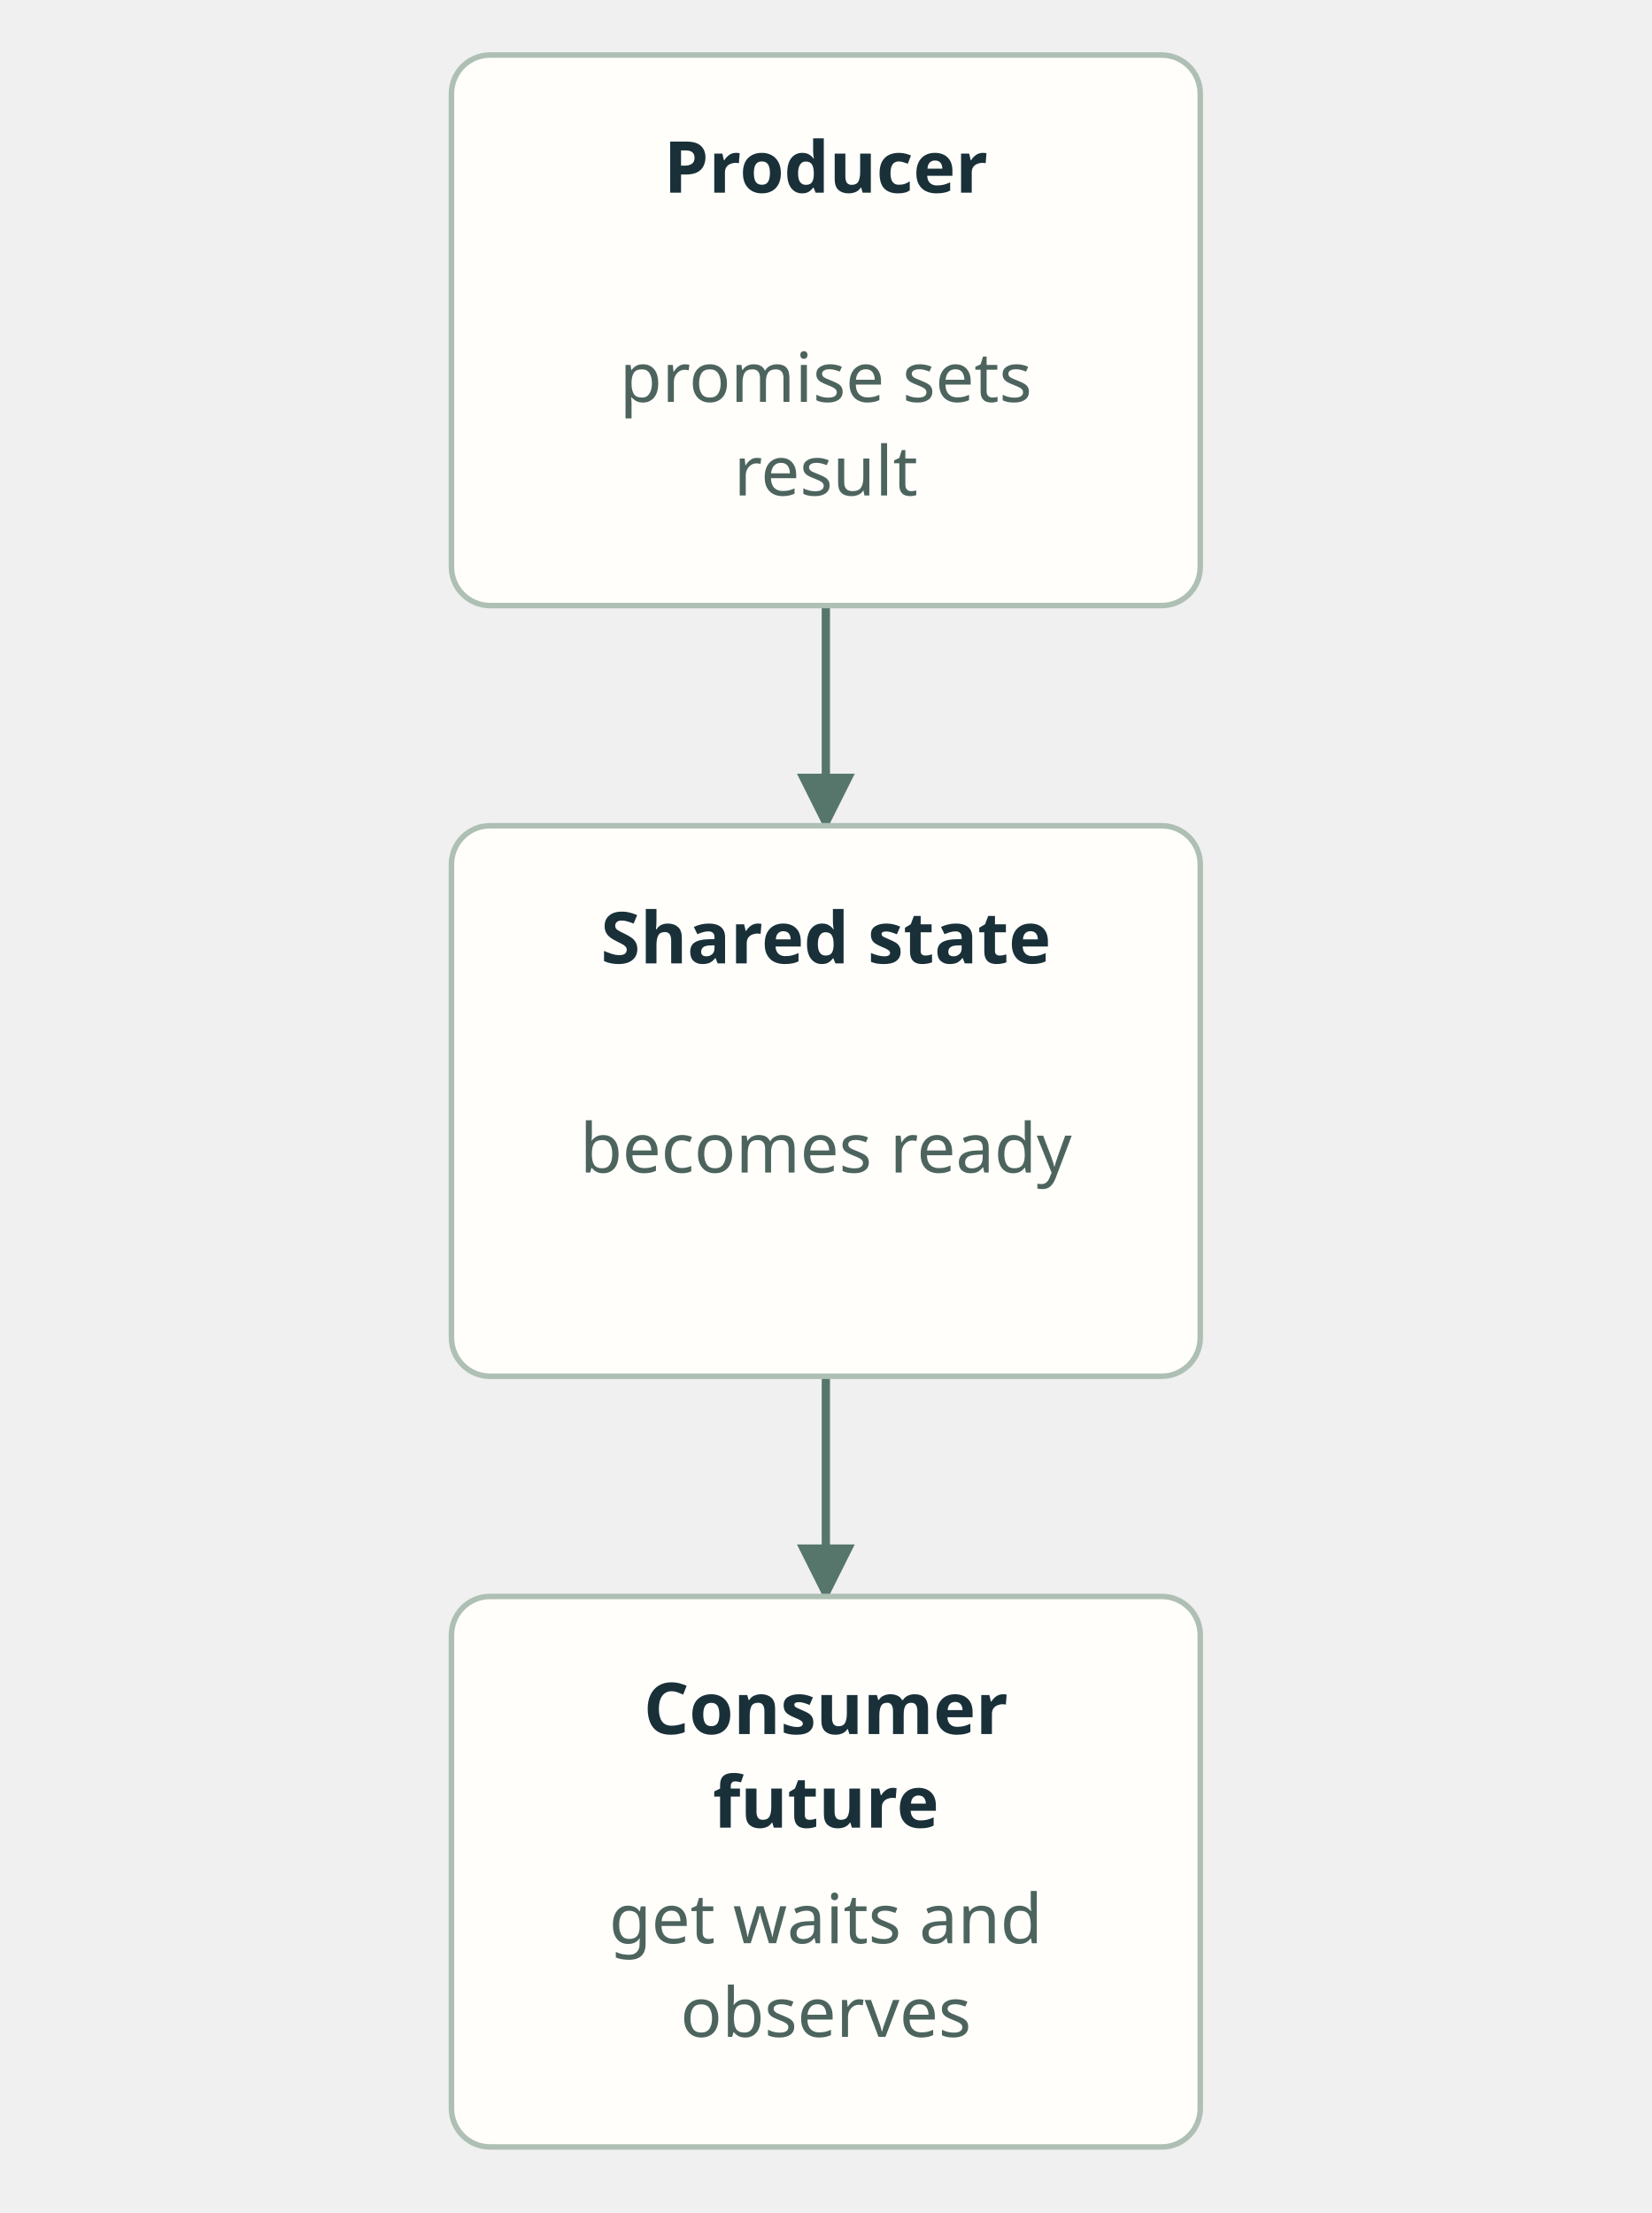
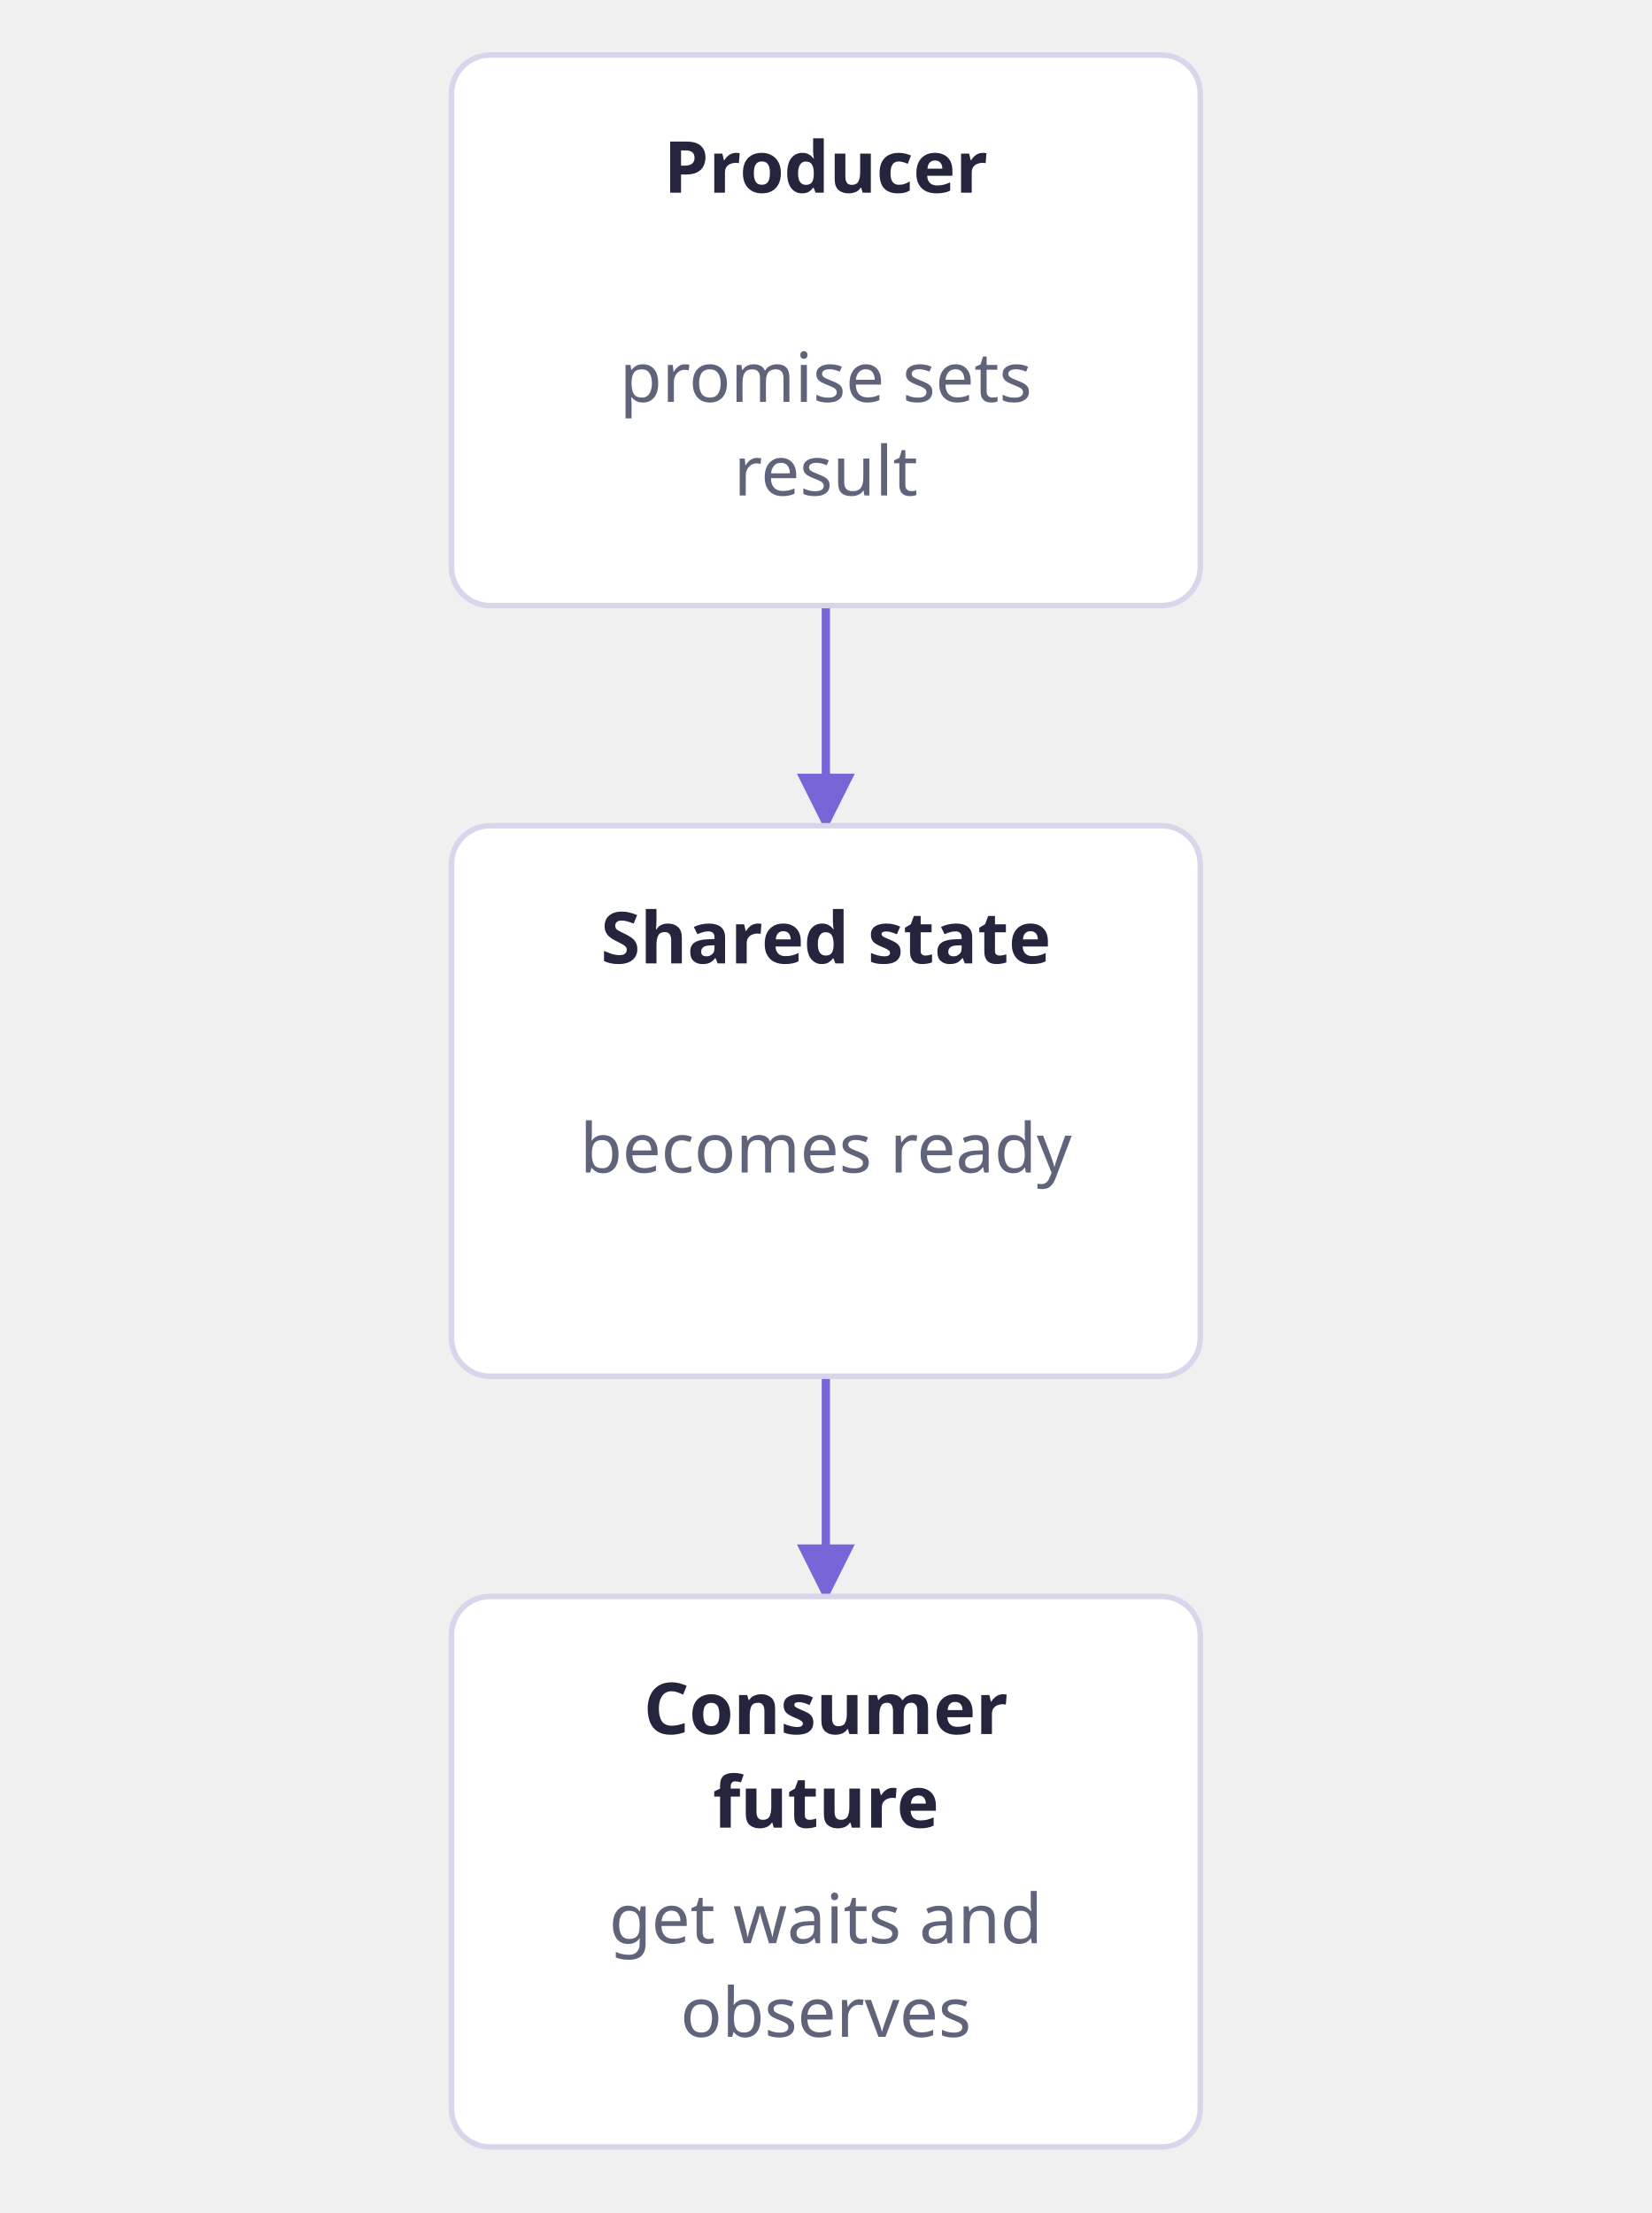
<svg xmlns="http://www.w3.org/2000/svg" class="concept-svg" viewBox="0 0 300 402" role="img" aria-labelledby="concept-lib-future-promise-title concept-lib-future-promise-desc">
  <defs>
    <marker id="concept-lib-future-promise-arrow" viewBox="0 0 10 10" refX="9" refY="5" markerWidth="7" markerHeight="7" orient="auto-start-reverse">
-       <path d="M 0 0 L 10 5 L 0 10 z" fill="#56766c" />
+       <path d="M 0 0 L 10 5 L 0 10 z" fill="#7866d9" />
    </marker>
  </defs>
-   <path d="M 150 110 L 150 150" stroke="#56766c" stroke-width="1.5" marker-end="url(#concept-lib-future-promise-arrow)" fill="none" />
-   <path d="M 150 250 L 150 290" stroke="#56766c" stroke-width="1.5" marker-end="url(#concept-lib-future-promise-arrow)" fill="none" />
+   <path d="M 150 110 L 150 150" stroke="#7866d9" stroke-width="1.5" marker-end="url(#concept-lib-future-promise-arrow)" fill="none" />
+   <path d="M 150 250 L 150 290" stroke="#7866d9" stroke-width="1.5" marker-end="url(#concept-lib-future-promise-arrow)" fill="none" />
  <g>
-     <rect x="82" y="10" width="136" height="100" rx="7" fill="#fffefa" stroke="#aebfb4" />
-     <text x="150" y="35" text-anchor="middle" fill="#193039" font-family="system-ui,sans-serif" font-size="13" font-weight="650">Producer</text>
-     <text x="150" y="73" text-anchor="middle" fill="#4d645e" font-family="system-ui,sans-serif" font-size="12.5">promise sets</text>
-     <text x="150" y="90" text-anchor="middle" fill="#4d645e" font-family="system-ui,sans-serif" font-size="12.5">result</text>
+     <rect x="82" y="10" width="136" height="100" rx="7" fill="#ffffff" stroke="#d7d6eb" />
+     <text x="150" y="35" text-anchor="middle" fill="#24243d" font-family="system-ui,sans-serif" font-size="13" font-weight="650">Producer</text>
+     <text x="150" y="73" text-anchor="middle" fill="#60647a" font-family="system-ui,sans-serif" font-size="12.5">promise sets</text>
+     <text x="150" y="90" text-anchor="middle" fill="#60647a" font-family="system-ui,sans-serif" font-size="12.5">result</text>
  </g>
  <g>
-     <rect x="82" y="150" width="136" height="100" rx="7" fill="#fffefa" stroke="#aebfb4" />
-     <text x="150" y="175" text-anchor="middle" fill="#193039" font-family="system-ui,sans-serif" font-size="13" font-weight="650">Shared state</text>
-     <text x="150" y="213" text-anchor="middle" fill="#4d645e" font-family="system-ui,sans-serif" font-size="12.5">becomes ready</text>
+     <rect x="82" y="150" width="136" height="100" rx="7" fill="#ffffff" stroke="#d7d6eb" />
+     <text x="150" y="175" text-anchor="middle" fill="#24243d" font-family="system-ui,sans-serif" font-size="13" font-weight="650">Shared state</text>
+     <text x="150" y="213" text-anchor="middle" fill="#60647a" font-family="system-ui,sans-serif" font-size="12.5">becomes ready</text>
  </g>
  <g>
-     <rect x="82" y="290" width="136" height="100" rx="7" fill="#fffefa" stroke="#aebfb4" />
-     <text x="150" y="315" text-anchor="middle" fill="#193039" font-family="system-ui,sans-serif" font-size="13" font-weight="650">Consumer</text>
-     <text x="150" y="332" text-anchor="middle" fill="#193039" font-family="system-ui,sans-serif" font-size="13" font-weight="650">future</text>
-     <text x="150" y="353" text-anchor="middle" fill="#4d645e" font-family="system-ui,sans-serif" font-size="12.5">get waits and</text>
-     <text x="150" y="370" text-anchor="middle" fill="#4d645e" font-family="system-ui,sans-serif" font-size="12.5">observes</text>
+     <rect x="82" y="290" width="136" height="100" rx="7" fill="#ffffff" stroke="#d7d6eb" />
+     <text x="150" y="315" text-anchor="middle" fill="#24243d" font-family="system-ui,sans-serif" font-size="13" font-weight="650">Consumer</text>
+     <text x="150" y="332" text-anchor="middle" fill="#24243d" font-family="system-ui,sans-serif" font-size="13" font-weight="650">future</text>
+     <text x="150" y="353" text-anchor="middle" fill="#60647a" font-family="system-ui,sans-serif" font-size="12.5">get waits and</text>
+     <text x="150" y="370" text-anchor="middle" fill="#60647a" font-family="system-ui,sans-serif" font-size="12.5">observes</text>
  </g>
</svg>
